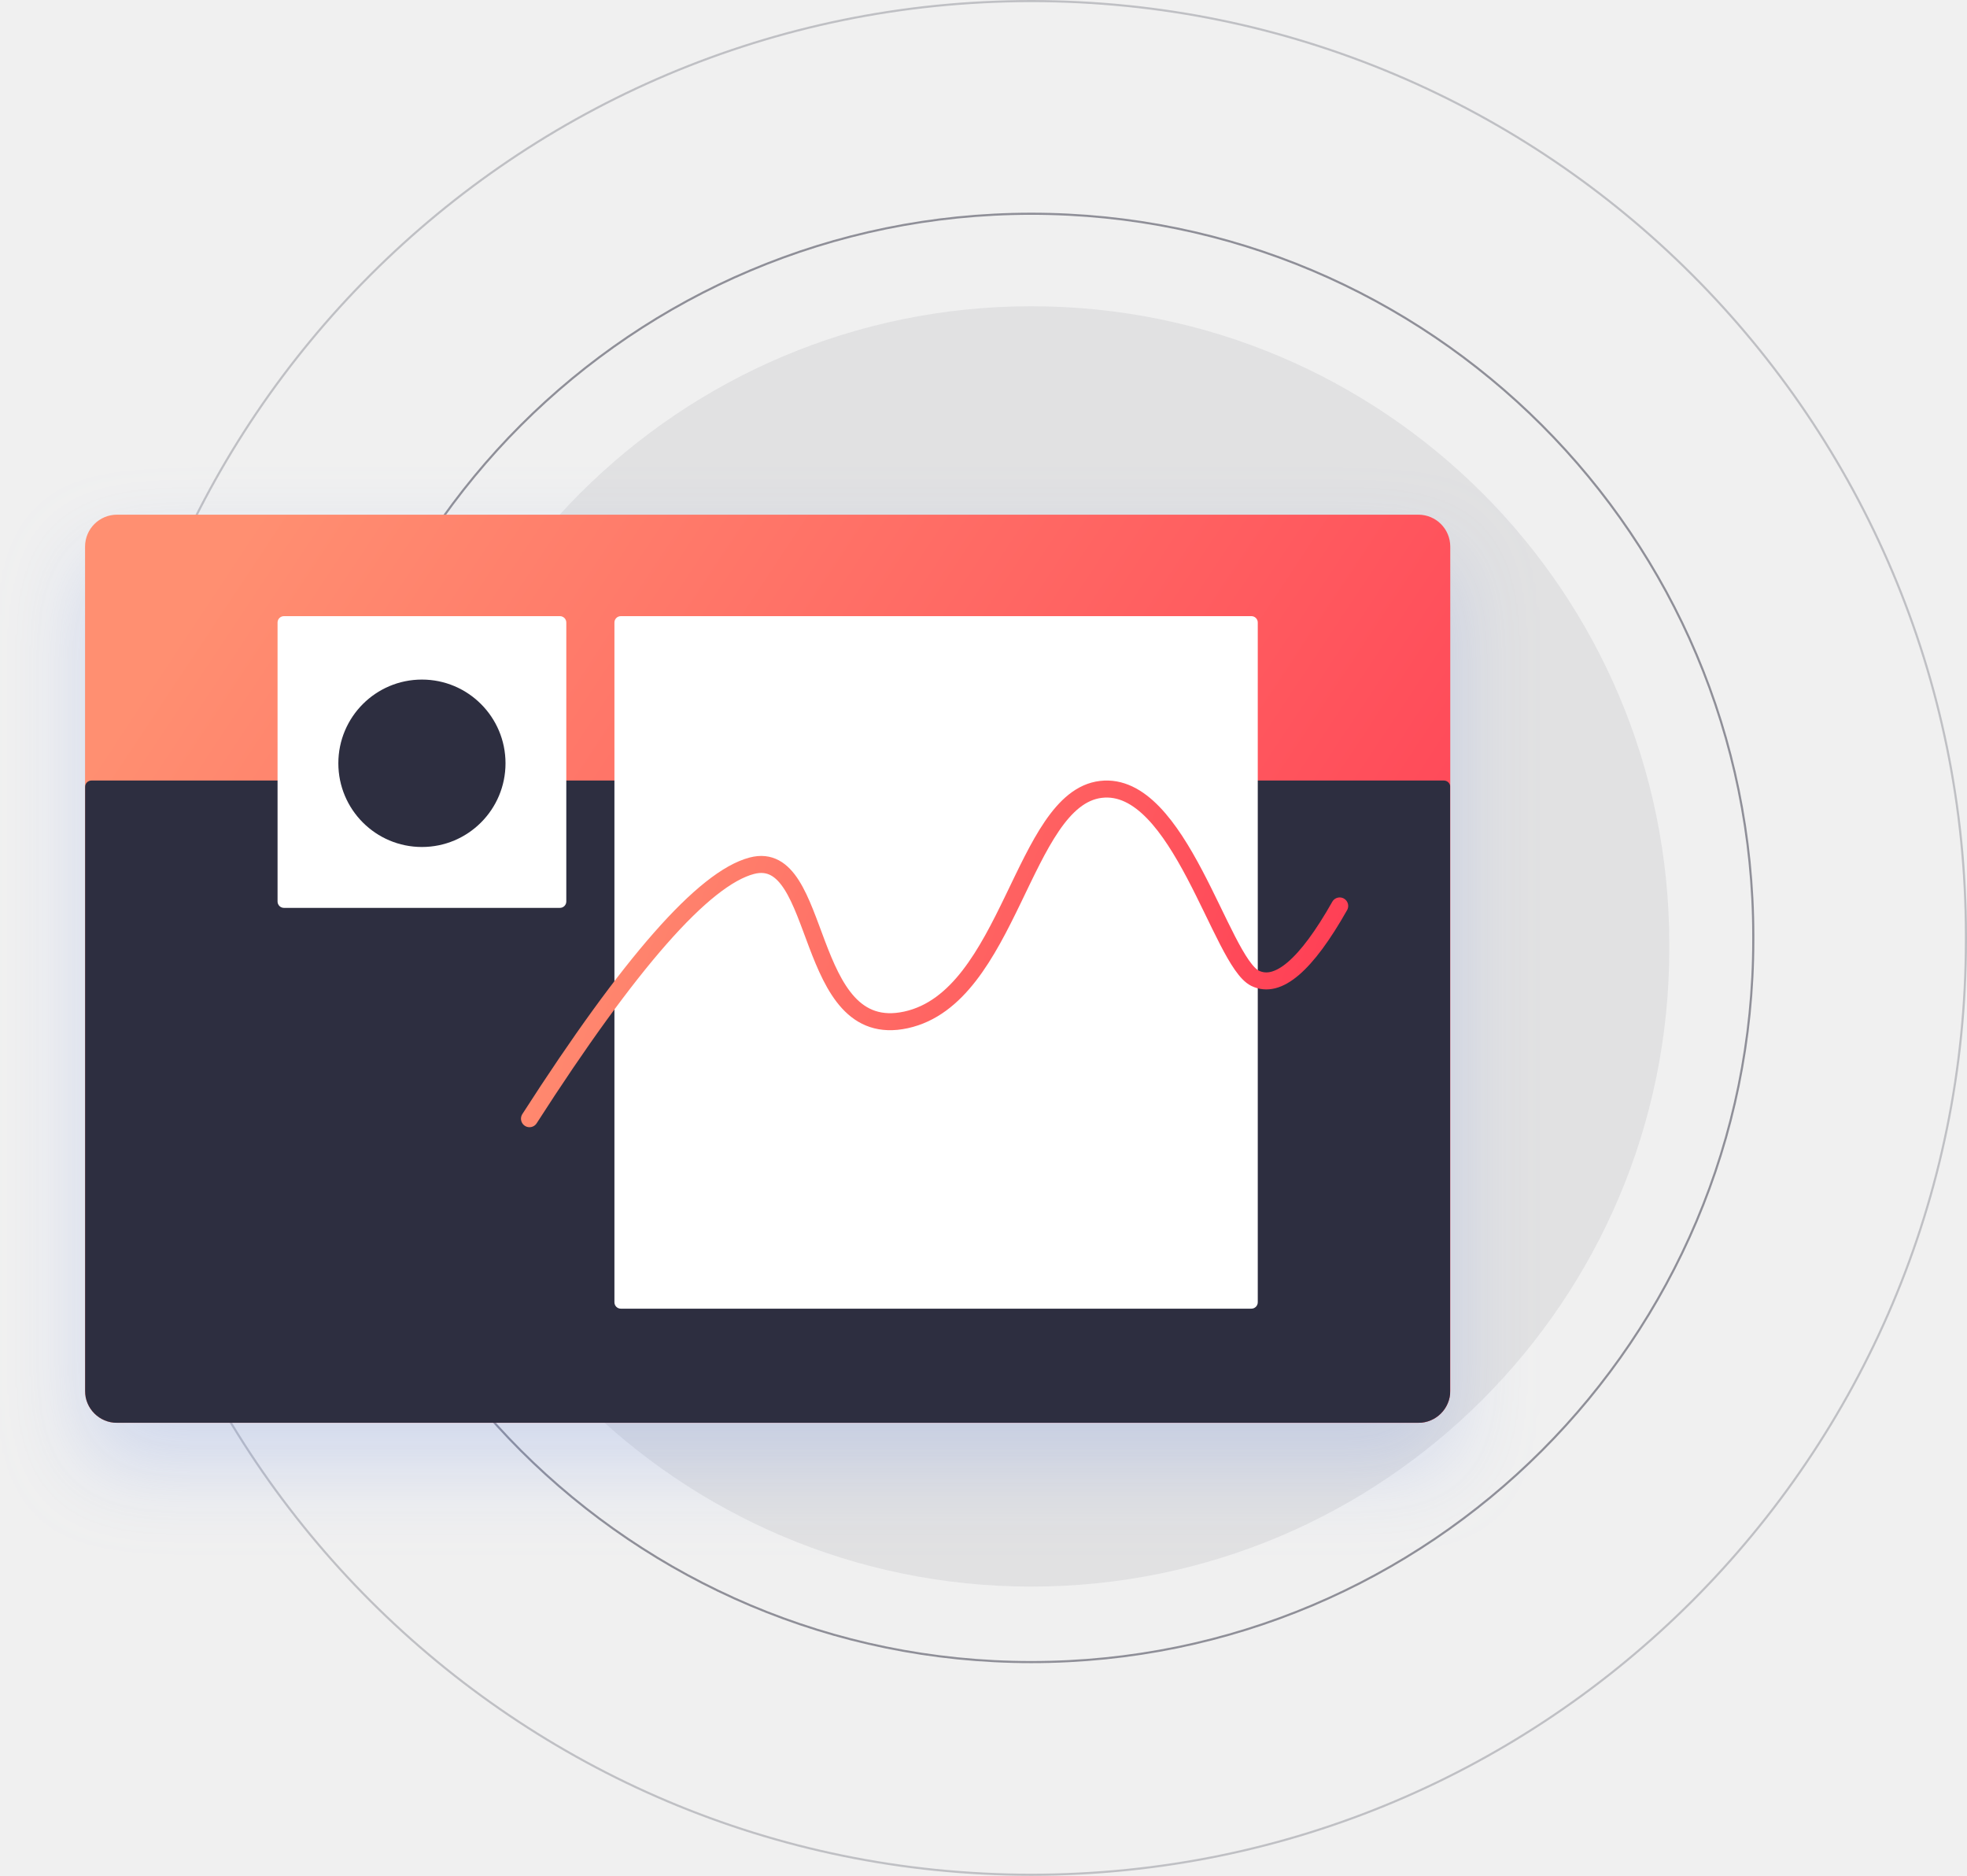
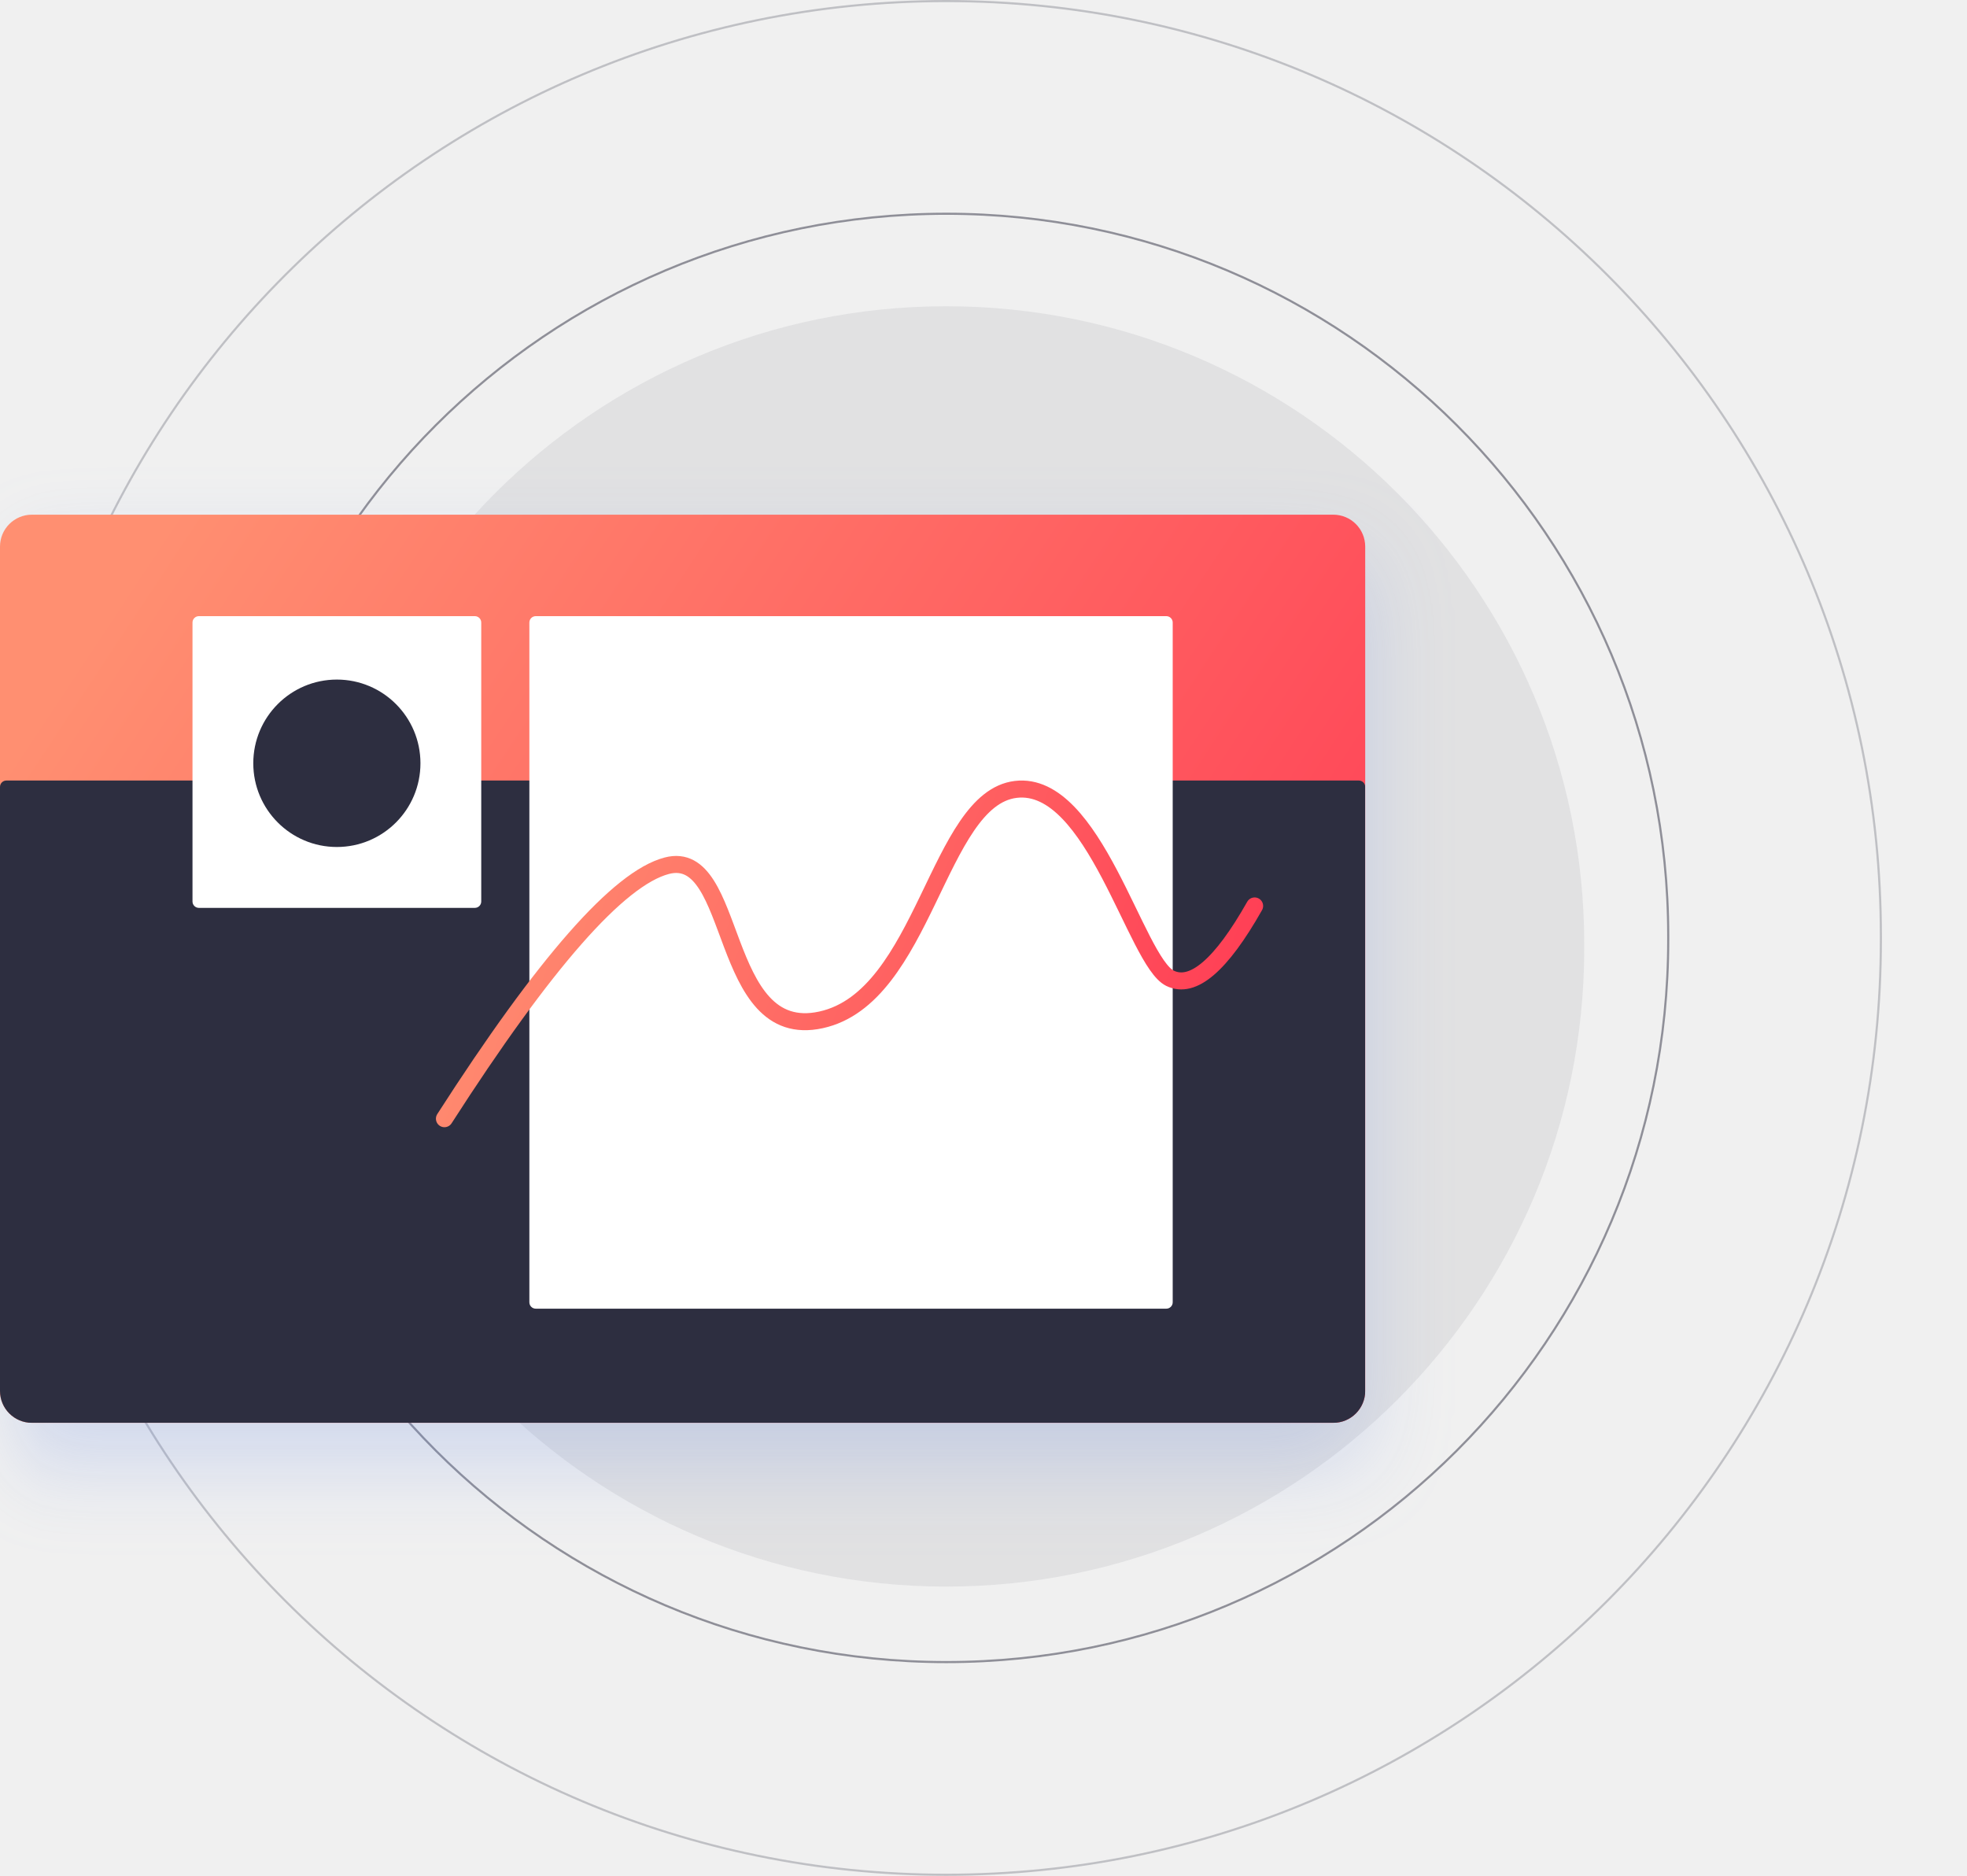
<svg xmlns="http://www.w3.org/2000/svg" xmlns:xlink="http://www.w3.org/1999/xlink" width="925" height="882">
  <defs>
    <linearGradient x1="0%" y1="27.881%" x2="100%" y2="72.119%" id="c">
      <stop stop-color="#FF8F71" offset="0%" />
      <stop stop-color="#FF3E55" offset="100%" />
    </linearGradient>
    <linearGradient x1="0%" y1="41.725%" x2="100%" y2="58.275%" id="e">
      <stop stop-color="#FF8F71" offset="0%" />
      <stop stop-color="#FF3E55" offset="100%" />
    </linearGradient>
    <filter x="-10.9%" y="-11.7%" width="121.8%" height="132.8%" filterUnits="objectBoundingBox" id="b">
      <feOffset dy="20" in="SourceAlpha" result="shadowOffsetOuter1" />
      <feGaussianBlur stdDeviation="20" in="shadowOffsetOuter1" result="shadowBlurOuter1" />
      <feColorMatrix values="0 0 0 0 0.422 0 0 0 0 0.554 0 0 0 0 0.894 0 0 0 0.243 0" in="shadowBlurOuter1" />
    </filter>
    <rect id="a" x="0" y="0" width="642" height="427" rx="15" />
  </defs>
-   <g transform="translate(40)" fill="none" fill-rule="evenodd">
+   <g transform="0" fill="none" fill-rule="evenodd">
    <rect fill="#2D2E40" opacity=".08" transform="matrix(1 0 0 -1 0 890)" x="145" y="144" width="600" height="602" rx="300" />
    <rect stroke="#2D2E40" opacity=".5" transform="matrix(1 0 0 -1 0 882)" x="105.5" y="100.5" width="679" height="681" rx="339.5" />
    <rect stroke="#2D2E40" opacity=".25" transform="matrix(1 0 0 -1 0 882)" x="5.5" y=".5" width="879" height="881" rx="439.5" />
    <g transform="translate(0 242)">
      <mask id="d" fill="#fff">
        <use xlink:href="#a" />
      </mask>
      <g fill-rule="nonzero">
        <use fill="#000" filter="url(#b)" xlink:href="#a" />
        <use fill="url(#c)" xlink:href="#a" />
      </g>
      <path d="M3 125h636a3 3 0 013 3v296a3 3 0 01-3 3H3a3 3 0 01-3-3V128a3 3 0 013-3z" fill="#2D2E40" fill-rule="nonzero" mask="url(#d)" />
      <rect fill="#FFF" fill-rule="nonzero" mask="url(#d)" x="90.523" y="47.709" width="135.785" height="137.165" rx="3" />
      <ellipse fill="#2D2E40" mask="url(#d)" cx="158.416" cy="116.888" rx="39.306" ry="39.36" />
      <rect fill="#FFF" fill-rule="nonzero" mask="url(#d)" x="248.939" y="47.709" width="302.538" height="325.617" rx="3" />
    </g>
    <path d="M209 284c47.125-73.367 81.977-113.013 104.557-118.938 33.87-8.886 23.765 83.14 72.535 72.473 48.77-10.666 54.716-103.974 91.603-108.37 36.887-4.397 56.402 80.946 72.515 88.81 10.742 5.241 24.005-6.094 39.79-34.007" stroke="url(#e)" stroke-width="8" stroke-linecap="round" transform="translate(0 242)" />
  </g>
</svg>
